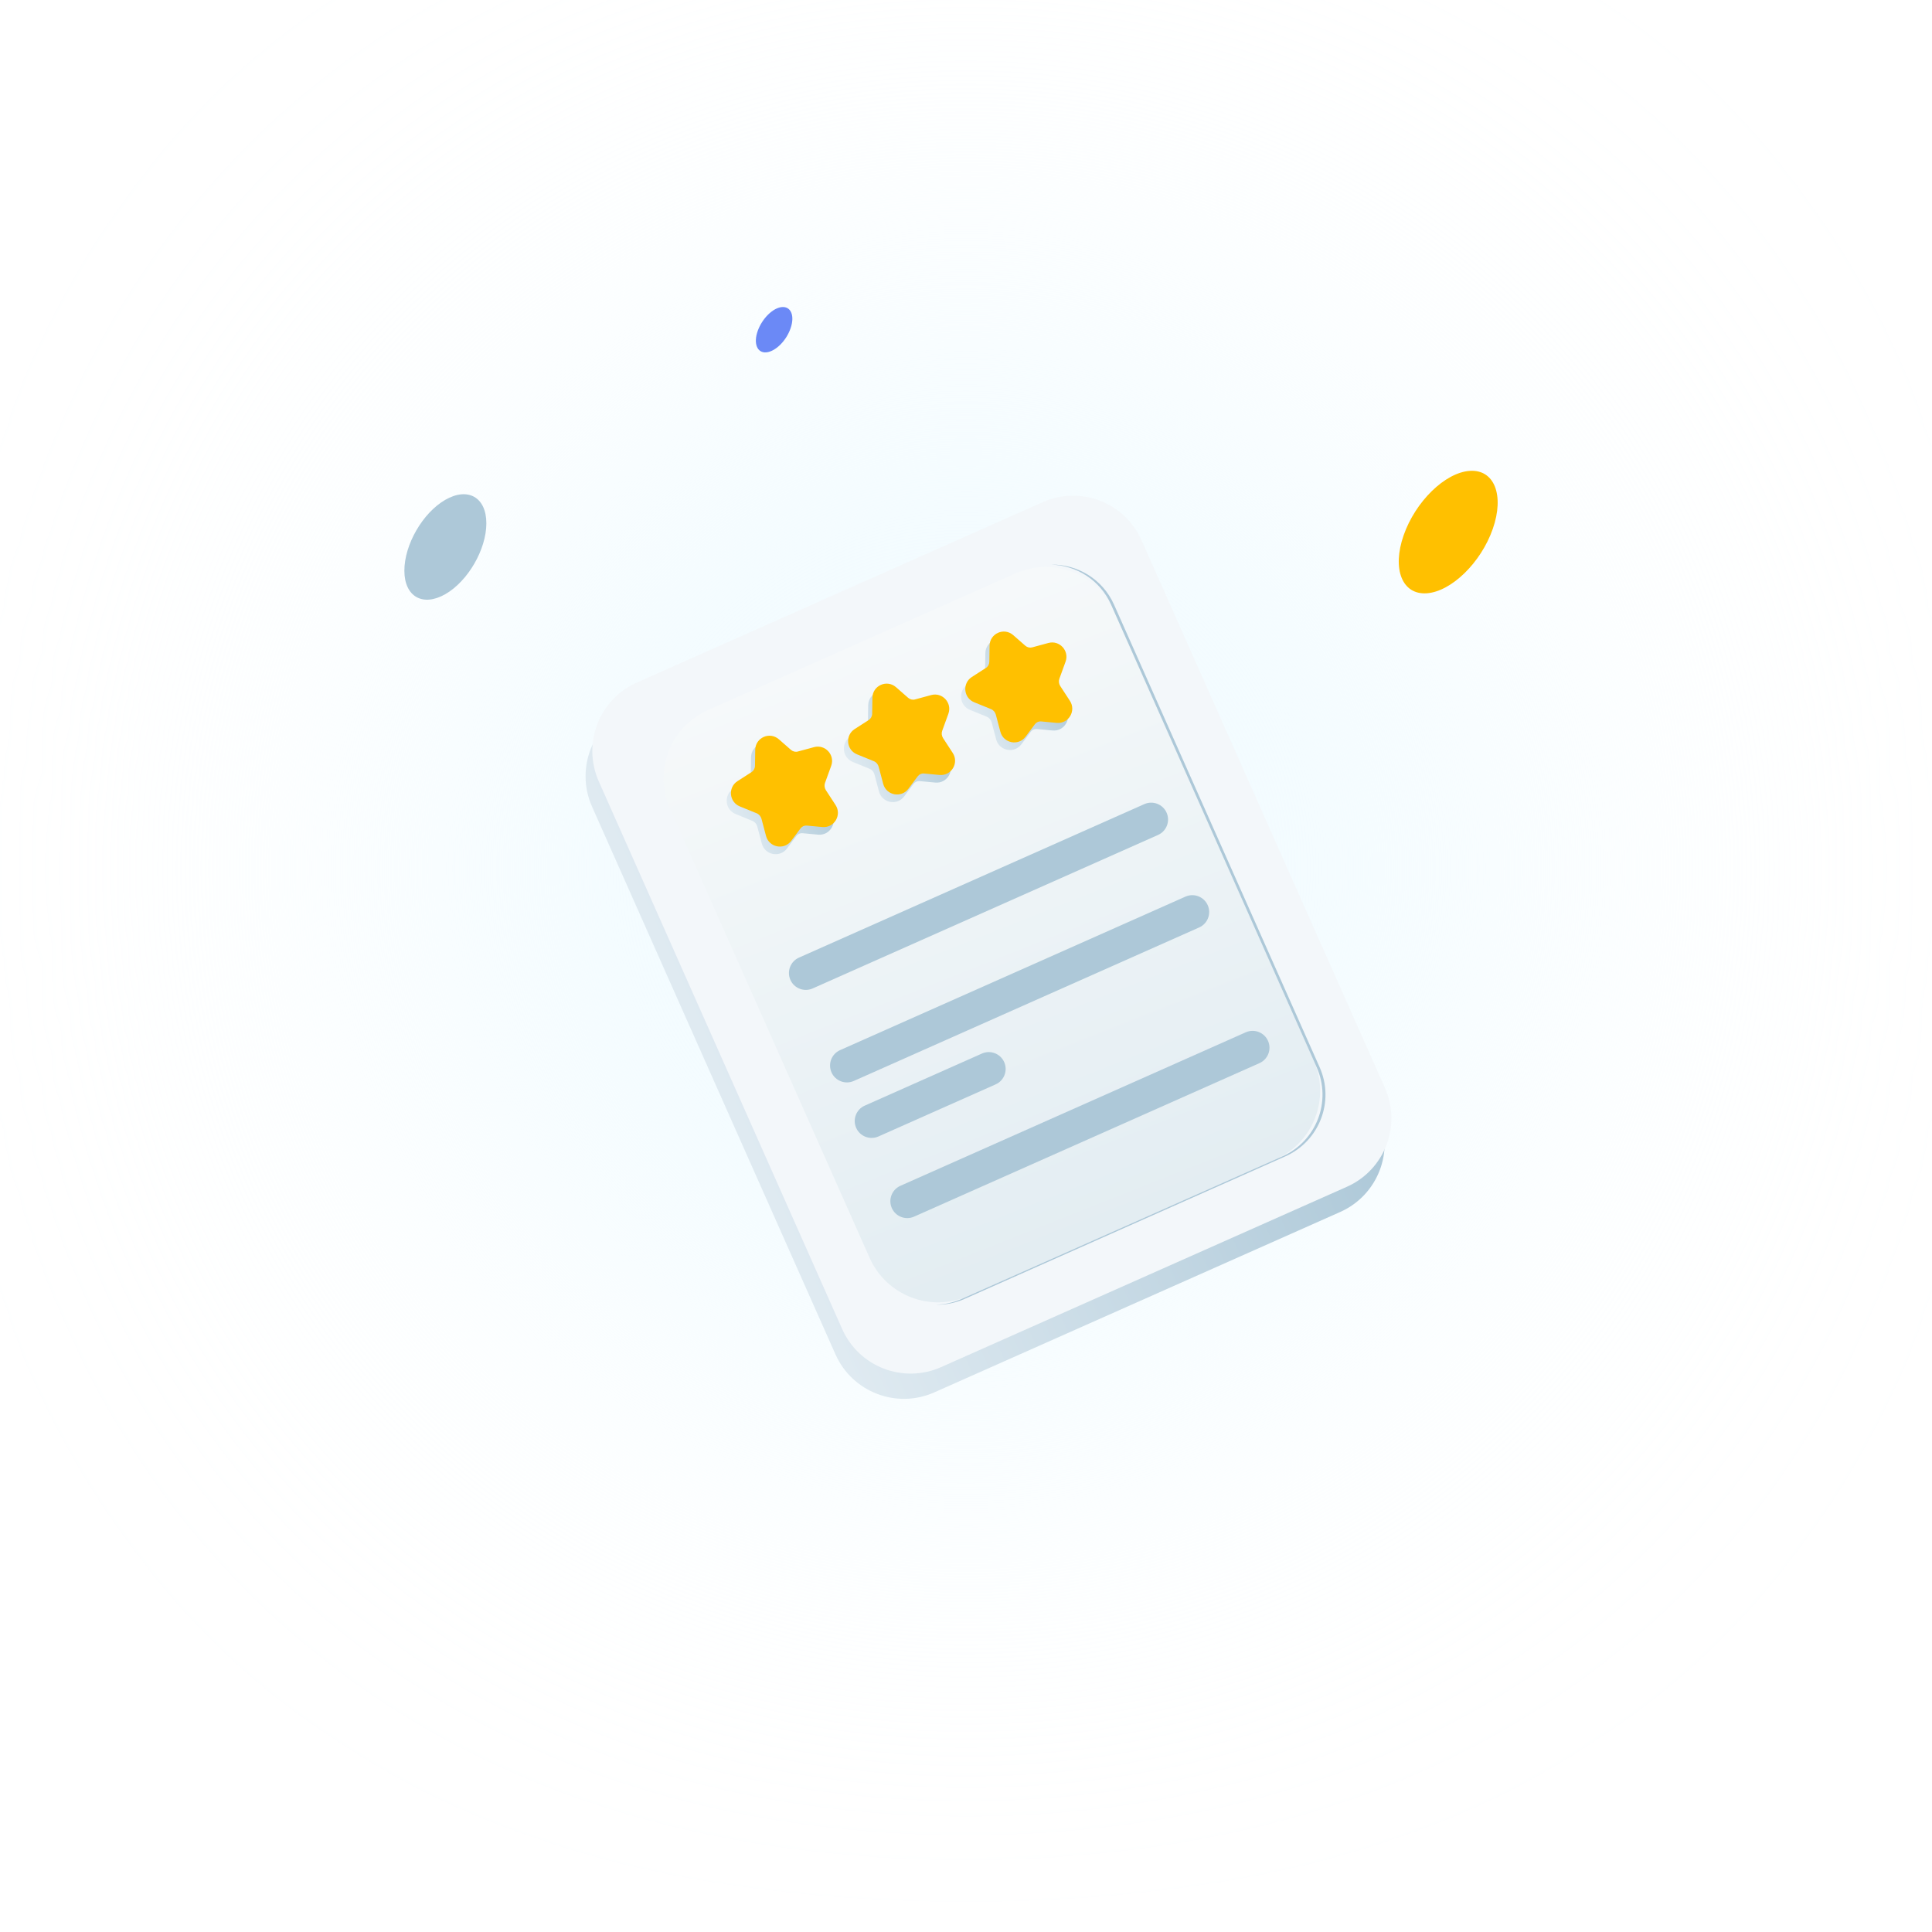
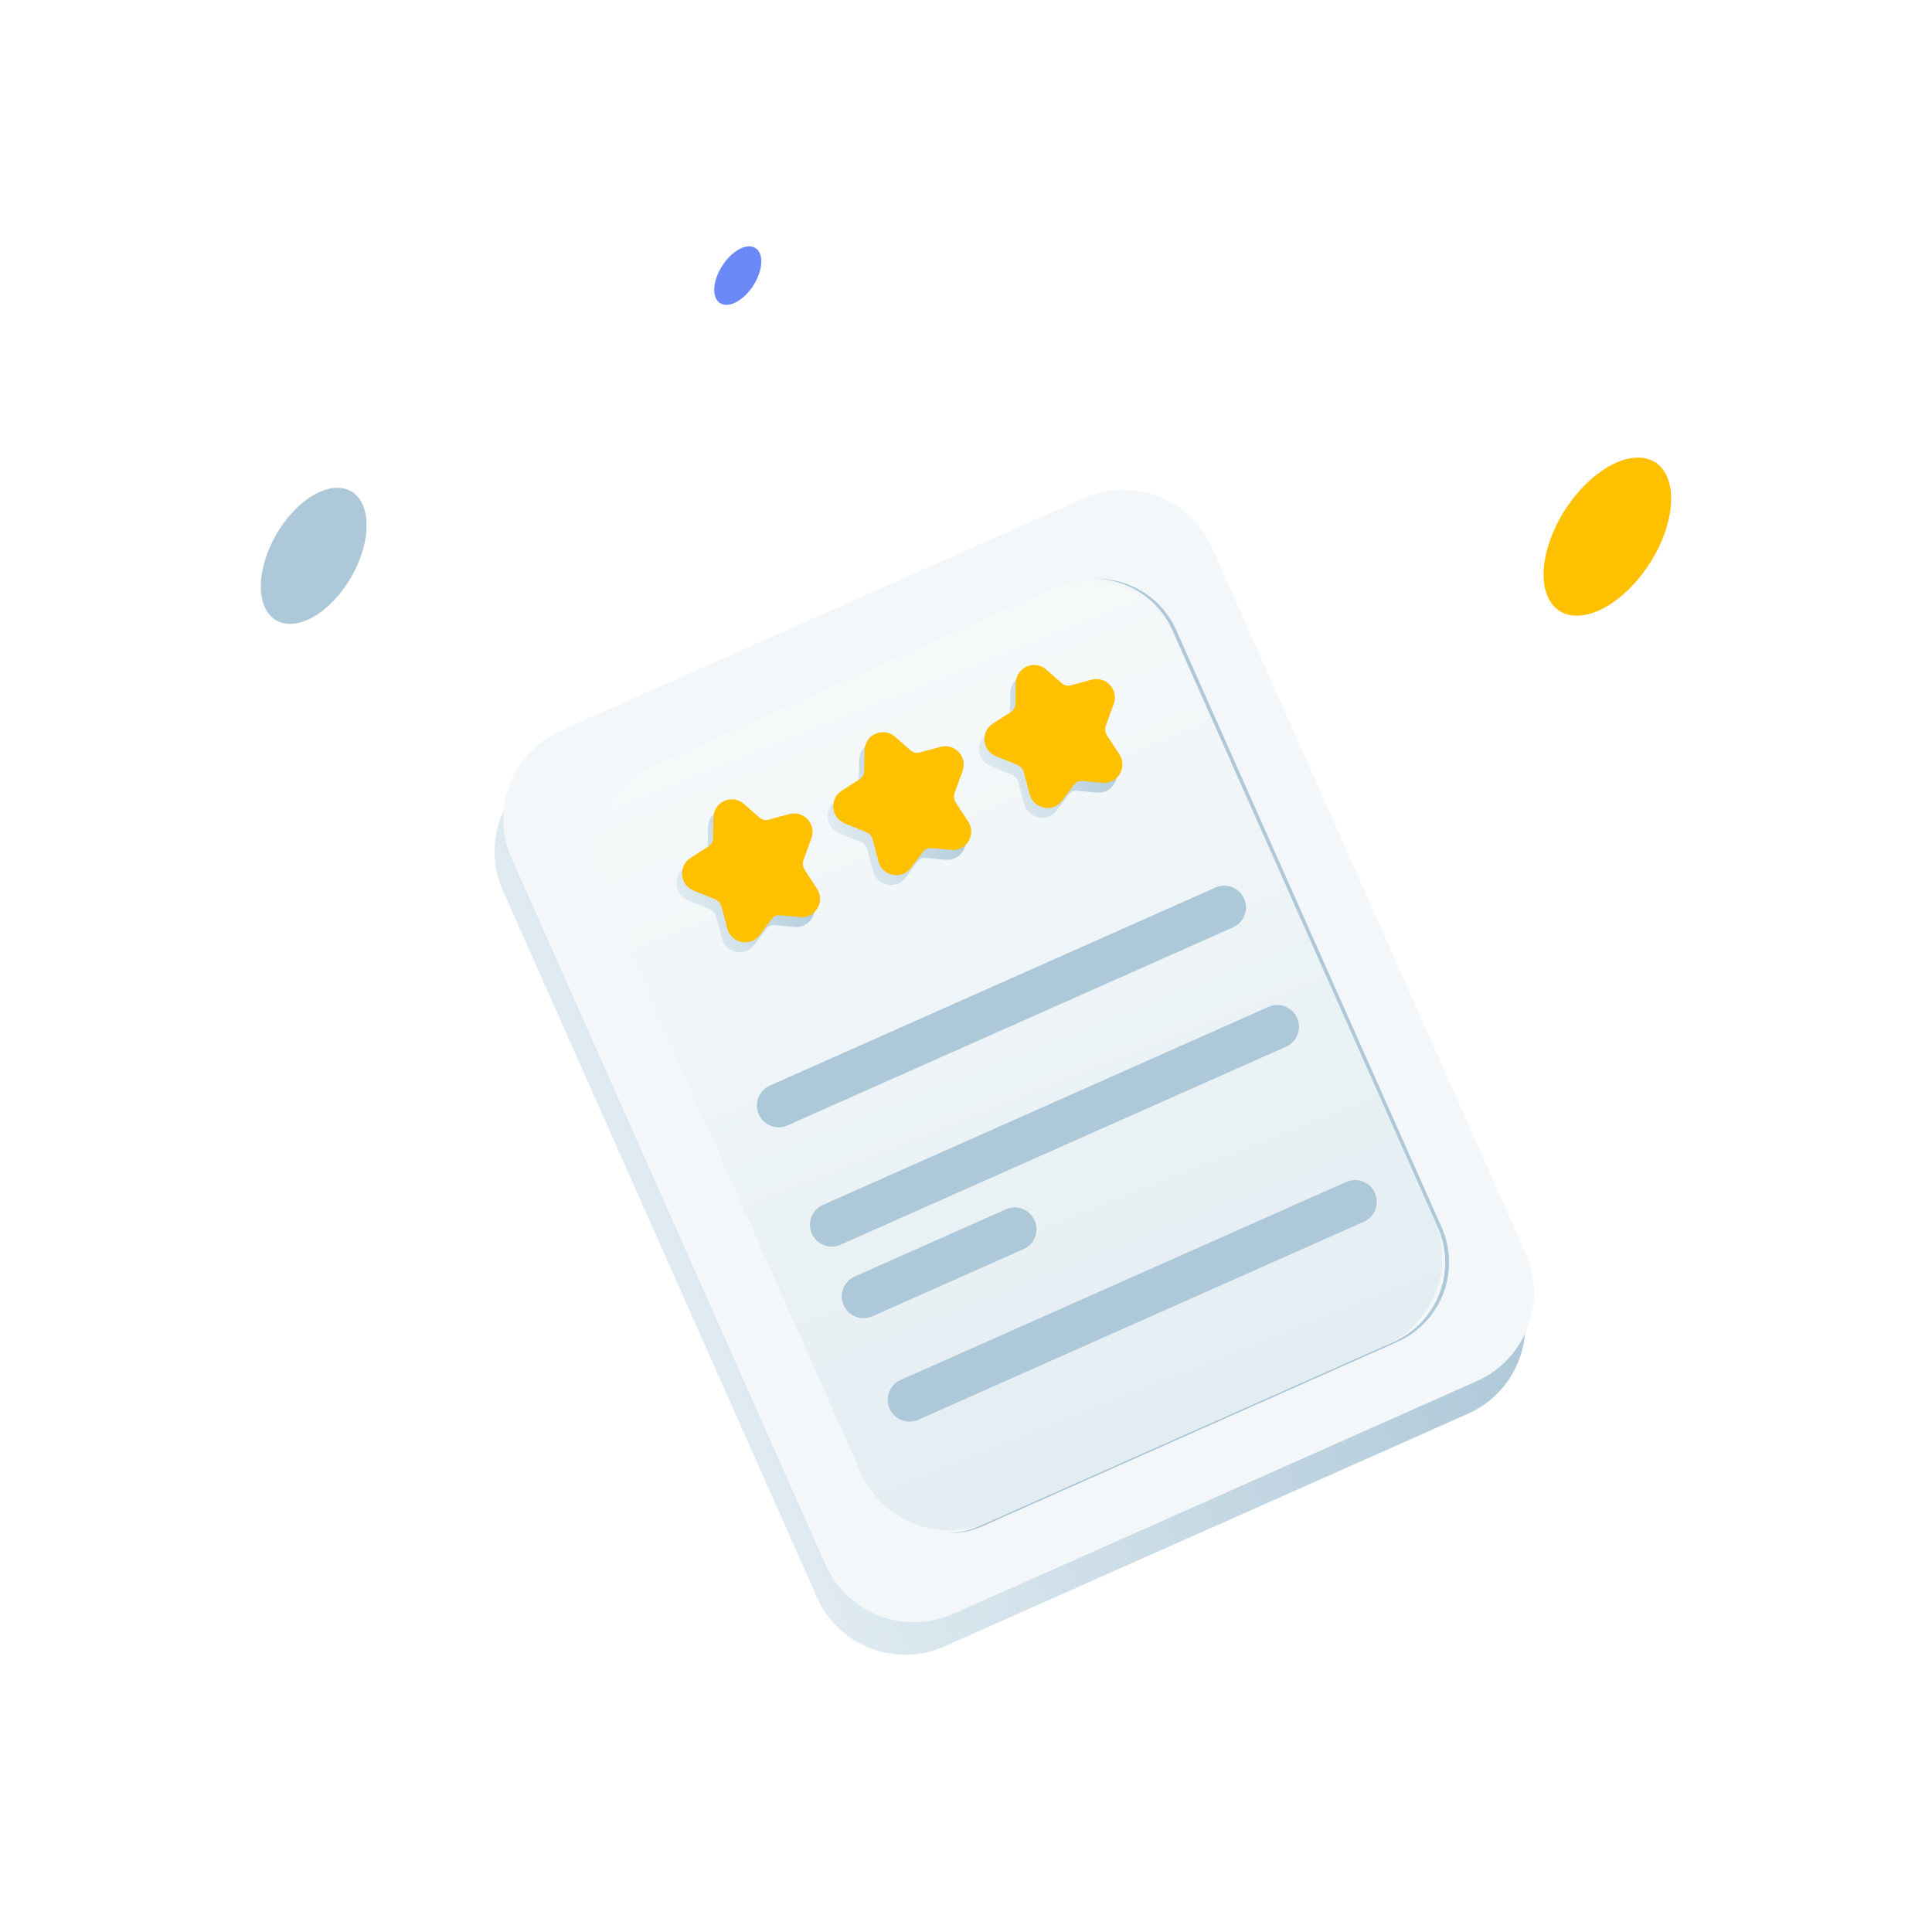
- <svg xmlns="http://www.w3.org/2000/svg" viewBox="0 0 258 258">
-   <g filter="url(#filter0_f_458_260)">
-     <circle cx="129" cy="116" r="75" fill="#F1FBFF" />
-   </g>
-   <path d="M105.564 43.867C104.988 45.538 103.528 46.959 102.318 47.055C101.108 47.151 100.59 45.864 101.185 44.193C101.781 42.522 103.221 41.101 104.431 41.005C105.641 40.909 106.16 42.196 105.564 43.867Z" fill="#6B89F6" />
-   <path d="M199.349 70.621C197.775 75.135 193.818 78.996 190.534 79.226C187.249 79.456 185.867 75.999 187.441 71.486C189.016 66.972 192.973 63.112 196.257 62.881C199.542 62.651 200.924 66.108 199.349 70.621Z" fill="#FFC000" />
-   <path d="M59.455 66.752C56.439 68.5 54 72.725 54 76.202C54 79.678 56.458 81.08 59.493 79.332C62.508 77.585 64.948 73.359 64.948 69.883C64.948 66.406 62.489 65.004 59.455 66.752Z" fill="#ADC8D8" />
-   <rect x="75" y="98.582" width="79.311" height="100.04" rx="10" transform="rotate(-23.9625 75 98.5824)" fill="url(#paint0_linear_458_260)" />
-   <rect x="75.901" y="95.211" width="79.311" height="100.04" rx="10" transform="rotate(-23.9625 75.9012 95.2112)" fill="#F3F7FA" />
-   <rect x="85.418" y="98.872" width="64.891" height="85.62" rx="10" transform="rotate(-23.9625 85.4182 98.8717)" fill="url(#paint1_linear_458_260)" />
-   <path d="M124.971 174.229C126.257 174.257 127.57 174.009 128.824 173.452L171.651 154.418C176.199 152.396 178.248 147.07 176.226 142.522L148.773 80.753C147.252 77.33 143.859 75.323 140.334 75.401C143.715 75.475 146.912 77.458 148.377 80.753L175.829 142.522C177.851 147.07 175.802 152.396 171.254 154.418L128.428 173.452C127.302 173.952 126.129 174.203 124.971 174.229Z" fill="#ADC8D8" />
-   <path fill-rule="evenodd" clip-rule="evenodd" d="M109.608 105.565C109.493 105.883 109.537 106.249 109.728 106.544L111.015 108.518C111.887 109.856 110.836 111.607 109.251 111.46L107.176 111.267C106.85 111.236 106.538 111.375 106.341 111.638L105.095 113.307C104.142 114.582 102.138 114.188 101.729 112.645L101.126 110.368C101.036 110.028 100.793 109.749 100.48 109.622L98.236 108.709C96.804 108.126 96.619 106.169 97.917 105.334L99.811 104.115C100.08 103.941 100.25 103.632 100.256 103.283L100.289 101.142C100.314 99.518 102.221 98.671 103.443 99.74L105.054 101.151C105.317 101.381 105.66 101.461 105.97 101.377L108.143 100.789C109.632 100.385 110.961 101.834 110.434 103.287L109.608 105.565Z" fill="url(#paint2_linear_458_260)" />
-   <path fill-rule="evenodd" clip-rule="evenodd" d="M110.173 104.548C110.058 104.865 110.102 105.232 110.293 105.527L111.58 107.501C112.452 108.839 111.401 110.59 109.816 110.442L107.741 110.249C107.415 110.219 107.103 110.358 106.906 110.62L105.659 112.289C104.706 113.565 102.703 113.171 102.294 111.628L101.691 109.351C101.601 109.01 101.358 108.732 101.045 108.605L98.801 107.691C97.369 107.109 97.184 105.152 98.481 104.317L100.376 103.097C100.644 102.924 100.815 102.615 100.821 102.266L100.854 100.125C100.879 98.501 102.786 97.654 104.008 98.723L105.619 100.134C105.882 100.364 106.225 100.444 106.535 100.36L108.708 99.772C110.197 99.368 111.526 100.817 110.999 102.27L110.173 104.548Z" fill="#FFC000" />
-   <path fill-rule="evenodd" clip-rule="evenodd" d="M125.256 98.61C125.141 98.928 125.185 99.294 125.376 99.589L126.663 101.564C127.535 102.901 126.484 104.652 124.899 104.505L122.824 104.312C122.498 104.281 122.186 104.42 121.989 104.683L120.742 106.352C119.789 107.627 117.786 107.233 117.377 105.69L116.774 103.413C116.684 103.073 116.441 102.794 116.128 102.667L113.884 101.754C112.452 101.171 112.267 99.214 113.564 98.379L115.459 97.16C115.727 96.987 115.898 96.678 115.904 96.329L115.937 94.187C115.962 92.564 117.869 91.716 119.091 92.785L120.702 94.196C120.965 94.426 121.308 94.506 121.618 94.423L123.791 93.834C125.28 93.43 126.609 94.879 126.082 96.332L125.256 98.61Z" fill="url(#paint3_linear_458_260)" />
-   <path fill-rule="evenodd" clip-rule="evenodd" d="M125.821 97.593C125.706 97.91 125.75 98.277 125.941 98.572L127.228 100.546C128.1 101.884 127.049 103.635 125.464 103.488L123.389 103.295C123.063 103.264 122.751 103.403 122.554 103.666L121.307 105.334C120.354 106.61 118.351 106.216 117.942 104.673L117.339 102.396C117.249 102.056 117.006 101.777 116.693 101.65L114.449 100.736C113.017 100.154 112.832 98.197 114.129 97.362L116.024 96.143C116.292 95.969 116.463 95.66 116.469 95.311L116.502 93.17C116.527 91.546 118.434 90.699 119.656 91.768L121.267 93.179C121.53 93.409 121.873 93.489 122.183 93.405L124.356 92.817C125.845 92.413 127.174 93.862 126.647 95.315L125.821 97.593Z" fill="#FFC000" />
-   <path fill-rule="evenodd" clip-rule="evenodd" d="M140.904 91.656C140.789 91.973 140.833 92.34 141.024 92.634L142.311 94.609C143.183 95.946 142.132 97.698 140.547 97.55L138.472 97.357C138.146 97.327 137.834 97.465 137.638 97.728L136.391 99.397C135.438 100.672 133.434 100.278 133.025 98.735L132.423 96.458C132.333 96.118 132.089 95.84 131.776 95.712L129.532 94.799C128.1 94.216 127.915 92.259 129.213 91.424L131.107 90.205C131.376 90.032 131.547 89.723 131.552 89.374L131.585 87.232C131.61 85.609 133.518 84.761 134.739 85.831L136.351 87.242C136.613 87.471 136.956 87.552 137.266 87.468L139.439 86.879C140.928 86.476 142.257 87.924 141.73 89.378L140.904 91.656Z" fill="url(#paint4_linear_458_260)" />
-   <path fill-rule="evenodd" clip-rule="evenodd" d="M141.469 90.638C141.354 90.956 141.398 91.322 141.589 91.617L142.876 93.591C143.748 94.929 142.697 96.68 141.112 96.533L139.037 96.34C138.711 96.309 138.399 96.448 138.202 96.711L136.956 98.38C136.003 99.655 133.999 99.261 133.59 97.718L132.987 95.441C132.897 95.101 132.654 94.822 132.341 94.695L130.097 93.782C128.665 93.199 128.48 91.242 129.778 90.407L131.672 89.188C131.941 89.014 132.111 88.706 132.117 88.356L132.15 86.215C132.175 84.591 134.082 83.744 135.304 84.813L136.915 86.224C137.178 86.454 137.521 86.534 137.831 86.451L140.004 85.862C141.493 85.458 142.822 86.907 142.295 88.36L141.469 90.638Z" fill="#FFC000" />
-   <rect x="104.635" y="128.795" width="54.977" height="4.506" rx="2.253" transform="rotate(-23.9625 104.635 128.795)" fill="#ADC8D8" />
-   <rect x="110.126" y="141.149" width="54.977" height="4.506" rx="2.253" transform="rotate(-23.9625 110.126 141.149)" fill="#ADC8D8" />
-   <rect x="118.179" y="159.268" width="54.977" height="4.506" rx="2.253" transform="rotate(-23.9625 118.179 159.268)" fill="#ADC8D8" />
-   <rect x="113.42" y="148.561" width="21.63" height="4.506" rx="2.253" transform="rotate(-23.9625 113.42 148.561)" fill="#ADC8D8" />
+ <svg xmlns="http://www.w3.org/2000/svg" width="200" height="200" viewBox="0 0 200 200" fill="none">
+   <path d="M78.564 28.367C77.988 30.038 76.528 31.459 75.318 31.555C74.108 31.651 73.59 30.364 74.185 28.693C74.781 27.022 76.221 25.601 77.431 25.505C78.641 25.409 79.16 26.696 78.564 28.367Z" fill="#6B89F6" />
+   <path d="M172.349 55.121C170.775 59.635 166.818 63.495 163.534 63.726C160.249 63.956 158.867 60.499 160.441 55.986C162.016 51.472 165.973 47.612 169.257 47.381C172.542 47.151 173.924 50.608 172.349 55.121Z" fill="#FFC000" />
+   <path d="M32.455 51.252C29.439 53 27 57.225 27 60.702C27 64.178 29.458 65.58 32.493 63.832C35.508 62.084 37.948 57.859 37.948 54.383C37.948 50.906 35.489 49.504 32.455 51.252Z" fill="#ADC8D8" />
+   <rect x="48" y="83.082" width="79.311" height="100.04" rx="10" transform="rotate(-23.9625 48 83.0823)" fill="url(#paint0_linear_6976_8704)" />
+   <rect x="48.901" y="79.711" width="79.311" height="100.04" rx="10" transform="rotate(-23.9625 48.9012 79.7111)" fill="#F3F7FA" />
+   <rect x="58.418" y="83.371" width="64.891" height="85.62" rx="10" transform="rotate(-23.9625 58.4182 83.3715)" fill="url(#paint1_linear_6976_8704)" />
+   <path d="M97.971 158.729C99.257 158.757 100.57 158.509 101.824 157.952L144.651 138.918C149.199 136.896 151.248 131.57 149.226 127.022L121.773 65.253C120.252 61.83 116.859 59.822 113.334 59.901C116.715 59.975 119.912 61.958 121.377 65.253L148.829 127.022C150.851 131.57 148.802 136.896 144.254 138.918L101.428 157.952C100.302 158.452 99.129 158.703 97.971 158.729Z" fill="#ADC8D8" />
+   <path fill-rule="evenodd" clip-rule="evenodd" d="M82.608 90.065C82.493 90.382 82.537 90.749 82.728 91.044L84.015 93.018C84.887 94.356 83.836 96.107 82.251 95.96L80.176 95.766C79.85 95.736 79.538 95.875 79.341 96.138L78.094 97.806C77.142 99.082 75.138 98.688 74.729 97.145L74.126 94.868C74.037 94.528 73.793 94.249 73.48 94.122L71.236 93.208C69.804 92.626 69.619 90.669 70.917 89.834L72.811 88.615C73.08 88.441 73.25 88.132 73.256 87.783L73.289 85.642C73.314 84.018 75.221 83.171 76.443 84.24L78.054 85.651C78.317 85.881 78.66 85.961 78.97 85.877L81.143 85.288C82.632 84.885 83.961 86.334 83.434 87.787L82.608 90.065Z" fill="url(#paint2_linear_6976_8704)" />
+   <path fill-rule="evenodd" clip-rule="evenodd" d="M83.173 89.048C83.058 89.365 83.102 89.732 83.293 90.026L84.58 92.001C85.451 93.338 84.401 95.09 82.816 94.942L80.741 94.749C80.415 94.719 80.103 94.857 79.906 95.12L78.659 96.789C77.706 98.065 75.703 97.671 75.294 96.127L74.691 93.85C74.601 93.51 74.358 93.232 74.045 93.105L71.801 92.191C70.369 91.609 70.184 89.652 71.481 88.817L73.376 87.597C73.644 87.424 73.815 87.115 73.821 86.766L73.854 84.624C73.879 83.001 75.786 82.153 77.008 83.223L78.619 84.634C78.882 84.864 79.225 84.944 79.534 84.86L81.708 84.271C83.197 83.868 84.525 85.317 83.999 86.77L83.173 89.048Z" fill="#FFC000" />
+   <path fill-rule="evenodd" clip-rule="evenodd" d="M98.256 83.11C98.141 83.428 98.185 83.794 98.376 84.089L99.663 86.063C100.535 87.401 99.484 89.152 97.899 89.005L95.824 88.812C95.498 88.781 95.186 88.92 94.989 89.183L93.742 90.852C92.789 92.127 90.786 91.733 90.377 90.19L89.774 87.913C89.684 87.573 89.441 87.294 89.128 87.167L86.884 86.254C85.452 85.671 85.267 83.714 86.564 82.879L88.459 81.66C88.727 81.486 88.898 81.177 88.904 80.828L88.937 78.687C88.962 77.063 90.869 76.216 92.091 77.285L93.702 78.696C93.965 78.926 94.308 79.006 94.618 78.922L96.791 78.334C98.28 77.93 99.609 79.379 99.082 80.832L98.256 83.11Z" fill="url(#paint3_linear_6976_8704)" />
+   <path fill-rule="evenodd" clip-rule="evenodd" d="M98.821 82.093C98.706 82.41 98.75 82.777 98.941 83.072L100.228 85.046C101.1 86.384 100.049 88.135 98.464 87.987L96.389 87.794C96.063 87.764 95.751 87.903 95.554 88.165L94.307 89.834C93.355 91.11 91.351 90.716 90.942 89.173L90.339 86.896C90.249 86.555 90.006 86.277 89.693 86.15L87.449 85.236C86.017 84.654 85.832 82.697 87.129 81.862L89.024 80.642C89.293 80.469 89.463 80.16 89.469 79.811L89.502 77.67C89.527 76.046 91.434 75.199 92.656 76.268L94.267 77.679C94.53 77.909 94.873 77.989 95.183 77.905L97.356 77.317C98.845 76.913 100.174 78.362 99.647 79.815L98.821 82.093Z" fill="#FFC000" />
+   <path fill-rule="evenodd" clip-rule="evenodd" d="M113.904 76.156C113.789 76.473 113.833 76.84 114.024 77.134L115.311 79.109C116.183 80.446 115.132 82.197 113.547 82.05L111.472 81.857C111.146 81.826 110.834 81.965 110.638 82.228L109.391 83.897C108.438 85.172 106.434 84.778 106.025 83.235L105.423 80.958C105.333 80.618 105.089 80.34 104.776 80.212L102.532 79.299C101.1 78.716 100.915 76.759 102.213 75.924L104.107 74.705C104.376 74.532 104.547 74.223 104.552 73.874L104.585 71.732C104.61 70.109 106.518 69.261 107.739 70.331L109.351 71.742C109.613 71.971 109.956 72.052 110.266 71.968L112.439 71.379C113.928 70.976 115.257 72.424 114.73 73.877L113.904 76.156Z" fill="url(#paint4_linear_6976_8704)" />
+   <path fill-rule="evenodd" clip-rule="evenodd" d="M114.469 75.138C114.354 75.456 114.398 75.822 114.589 76.117L115.876 78.091C116.748 79.429 115.697 81.18 114.112 81.033L112.037 80.84C111.711 80.809 111.399 80.948 111.202 81.211L109.956 82.879C109.003 84.155 106.999 83.761 106.59 82.218L105.987 79.941C105.897 79.601 105.654 79.322 105.341 79.195L103.097 78.281C101.665 77.699 101.48 75.742 102.778 74.907L104.672 73.688C104.941 73.514 105.111 73.205 105.117 72.856L105.15 70.715C105.175 69.091 107.082 68.244 108.304 69.313L109.915 70.724C110.178 70.954 110.521 71.034 110.831 70.95L113.004 70.362C114.493 69.958 115.822 71.407 115.295 72.86L114.469 75.138Z" fill="#FFC000" />
+   <rect x="77.635" y="113.295" width="54.977" height="4.506" rx="2.253" transform="rotate(-23.9625 77.6353 113.295)" fill="#ADC8D8" />
+   <rect x="83.126" y="125.649" width="54.977" height="4.506" rx="2.253" transform="rotate(-23.9625 83.1256 125.649)" fill="#ADC8D8" />
+   <rect x="91.179" y="143.768" width="54.977" height="4.506" rx="2.253" transform="rotate(-23.9625 91.1786 143.768)" fill="#ADC8D8" />
+   <rect x="86.42" y="133.061" width="21.63" height="4.506" rx="2.253" transform="rotate(-23.9625 86.42 133.061)" fill="#ADC8D8" />
  <defs>
-     <filter id="filter0_f_458_260" x="-46" y="-59" width="350" height="350" filterUnits="userSpaceOnUse" color-interpolation-filters="sRGB">
-       <feFlood flood-opacity="0" result="BackgroundImageFix" />
-       <feBlend mode="normal" in="SourceGraphic" in2="BackgroundImageFix" result="shape" />
-       <feGaussianBlur stdDeviation="50" result="effect1_foregroundBlur_458_260" />
-     </filter>
-     <linearGradient id="paint0_linear_458_260" x1="153.959" y1="148.507" x2="75.752" y2="148.507" gradientUnits="userSpaceOnUse">
+     <linearGradient id="paint0_linear_6976_8704" x1="126.959" y1="133.007" x2="48.752" y2="133.007" gradientUnits="userSpaceOnUse">
      <stop stop-color="#ADC8D8" />
      <stop offset="1" stop-color="#DFEAF1" />
    </linearGradient>
-     <linearGradient id="paint1_linear_458_260" x1="118.123" y1="98.872" x2="114.622" y2="183.79" gradientUnits="userSpaceOnUse">
+     <linearGradient id="paint1_linear_6976_8704" x1="91.123" y1="83.371" x2="87.622" y2="168.29" gradientUnits="userSpaceOnUse">
      <stop stop-color="#F6F9FA" />
      <stop offset="1" stop-color="#E3EDF2" />
    </linearGradient>
-     <linearGradient id="paint2_linear_458_260" x1="110.869" y1="103.105" x2="97.876" y2="108.88" gradientUnits="userSpaceOnUse">
+     <linearGradient id="paint2_linear_6976_8704" x1="83.869" y1="87.605" x2="70.876" y2="93.38" gradientUnits="userSpaceOnUse">
      <stop stop-color="#ADC8D8" />
      <stop offset="1" stop-color="#DFEAF1" />
    </linearGradient>
-     <linearGradient id="paint3_linear_458_260" x1="126.517" y1="96.15" x2="113.523" y2="101.925" gradientUnits="userSpaceOnUse">
+     <linearGradient id="paint3_linear_6976_8704" x1="99.517" y1="80.65" x2="86.523" y2="86.425" gradientUnits="userSpaceOnUse">
      <stop stop-color="#ADC8D8" />
      <stop offset="1" stop-color="#DFEAF1" />
    </linearGradient>
-     <linearGradient id="paint4_linear_458_260" x1="142.165" y1="89.196" x2="129.172" y2="94.971" gradientUnits="userSpaceOnUse">
+     <linearGradient id="paint4_linear_6976_8704" x1="115.165" y1="73.696" x2="102.172" y2="79.471" gradientUnits="userSpaceOnUse">
      <stop stop-color="#ADC8D8" />
      <stop offset="1" stop-color="#DFEAF1" />
    </linearGradient>
  </defs>
</svg>
